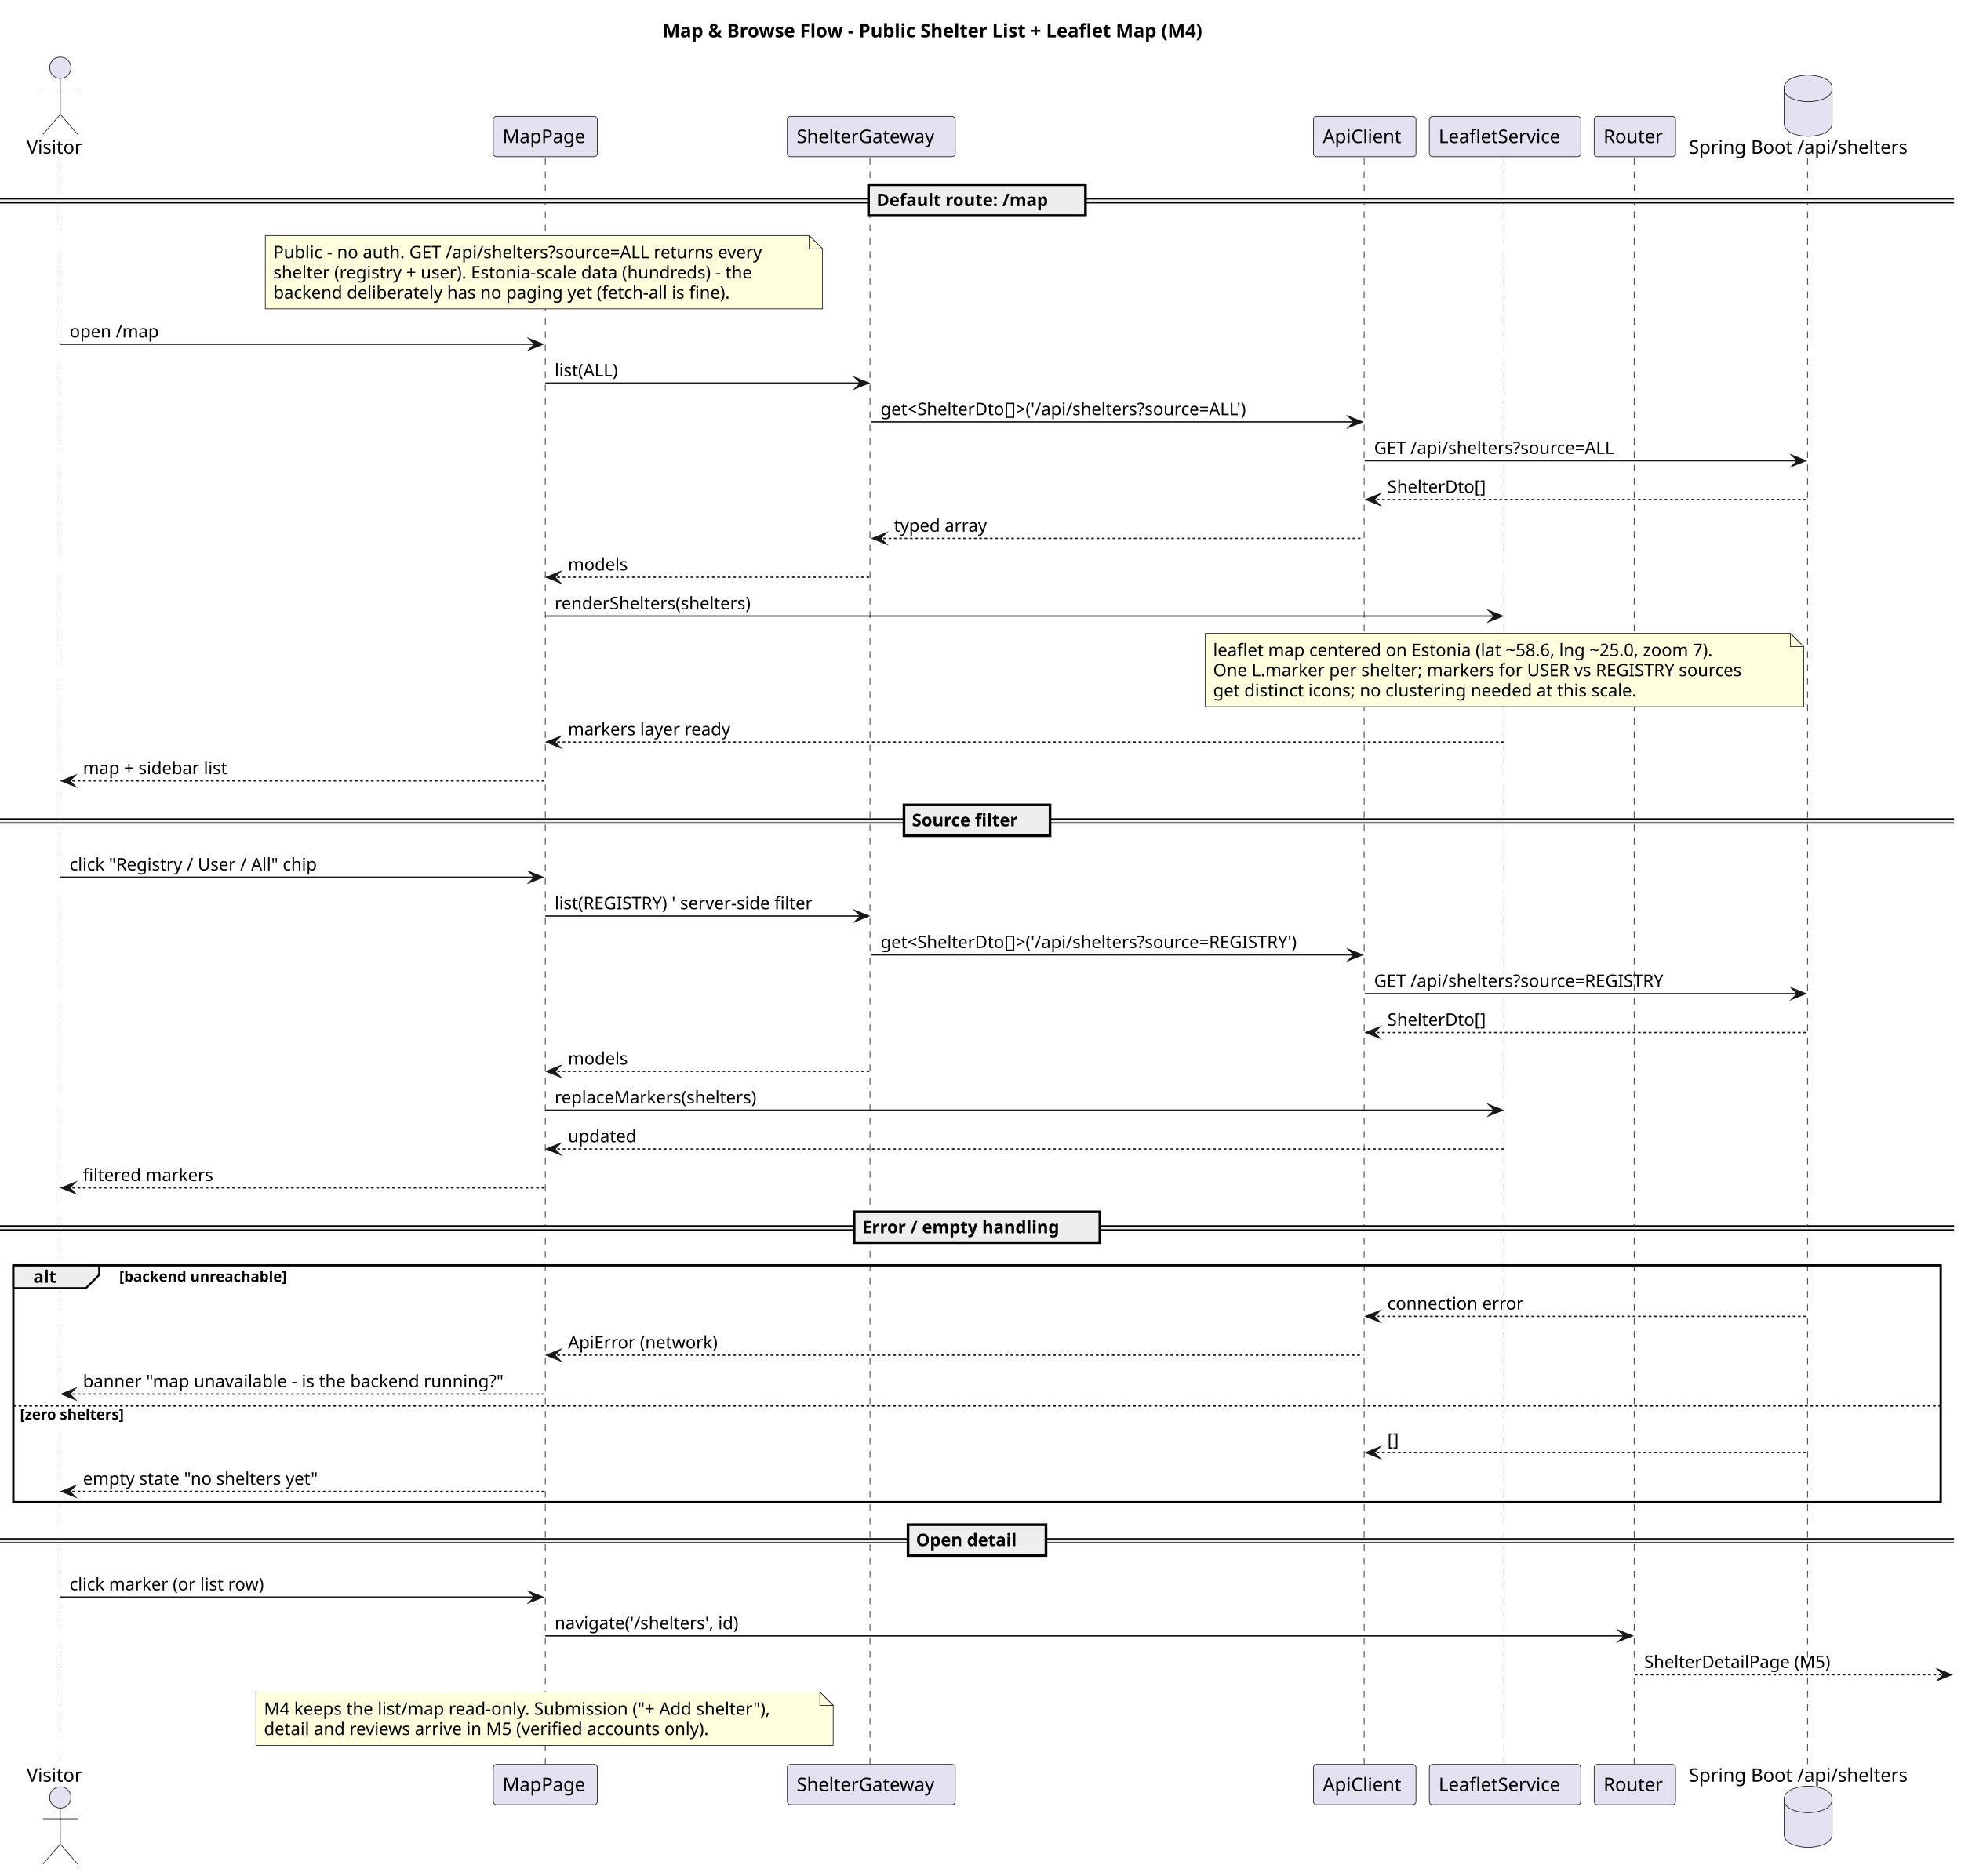
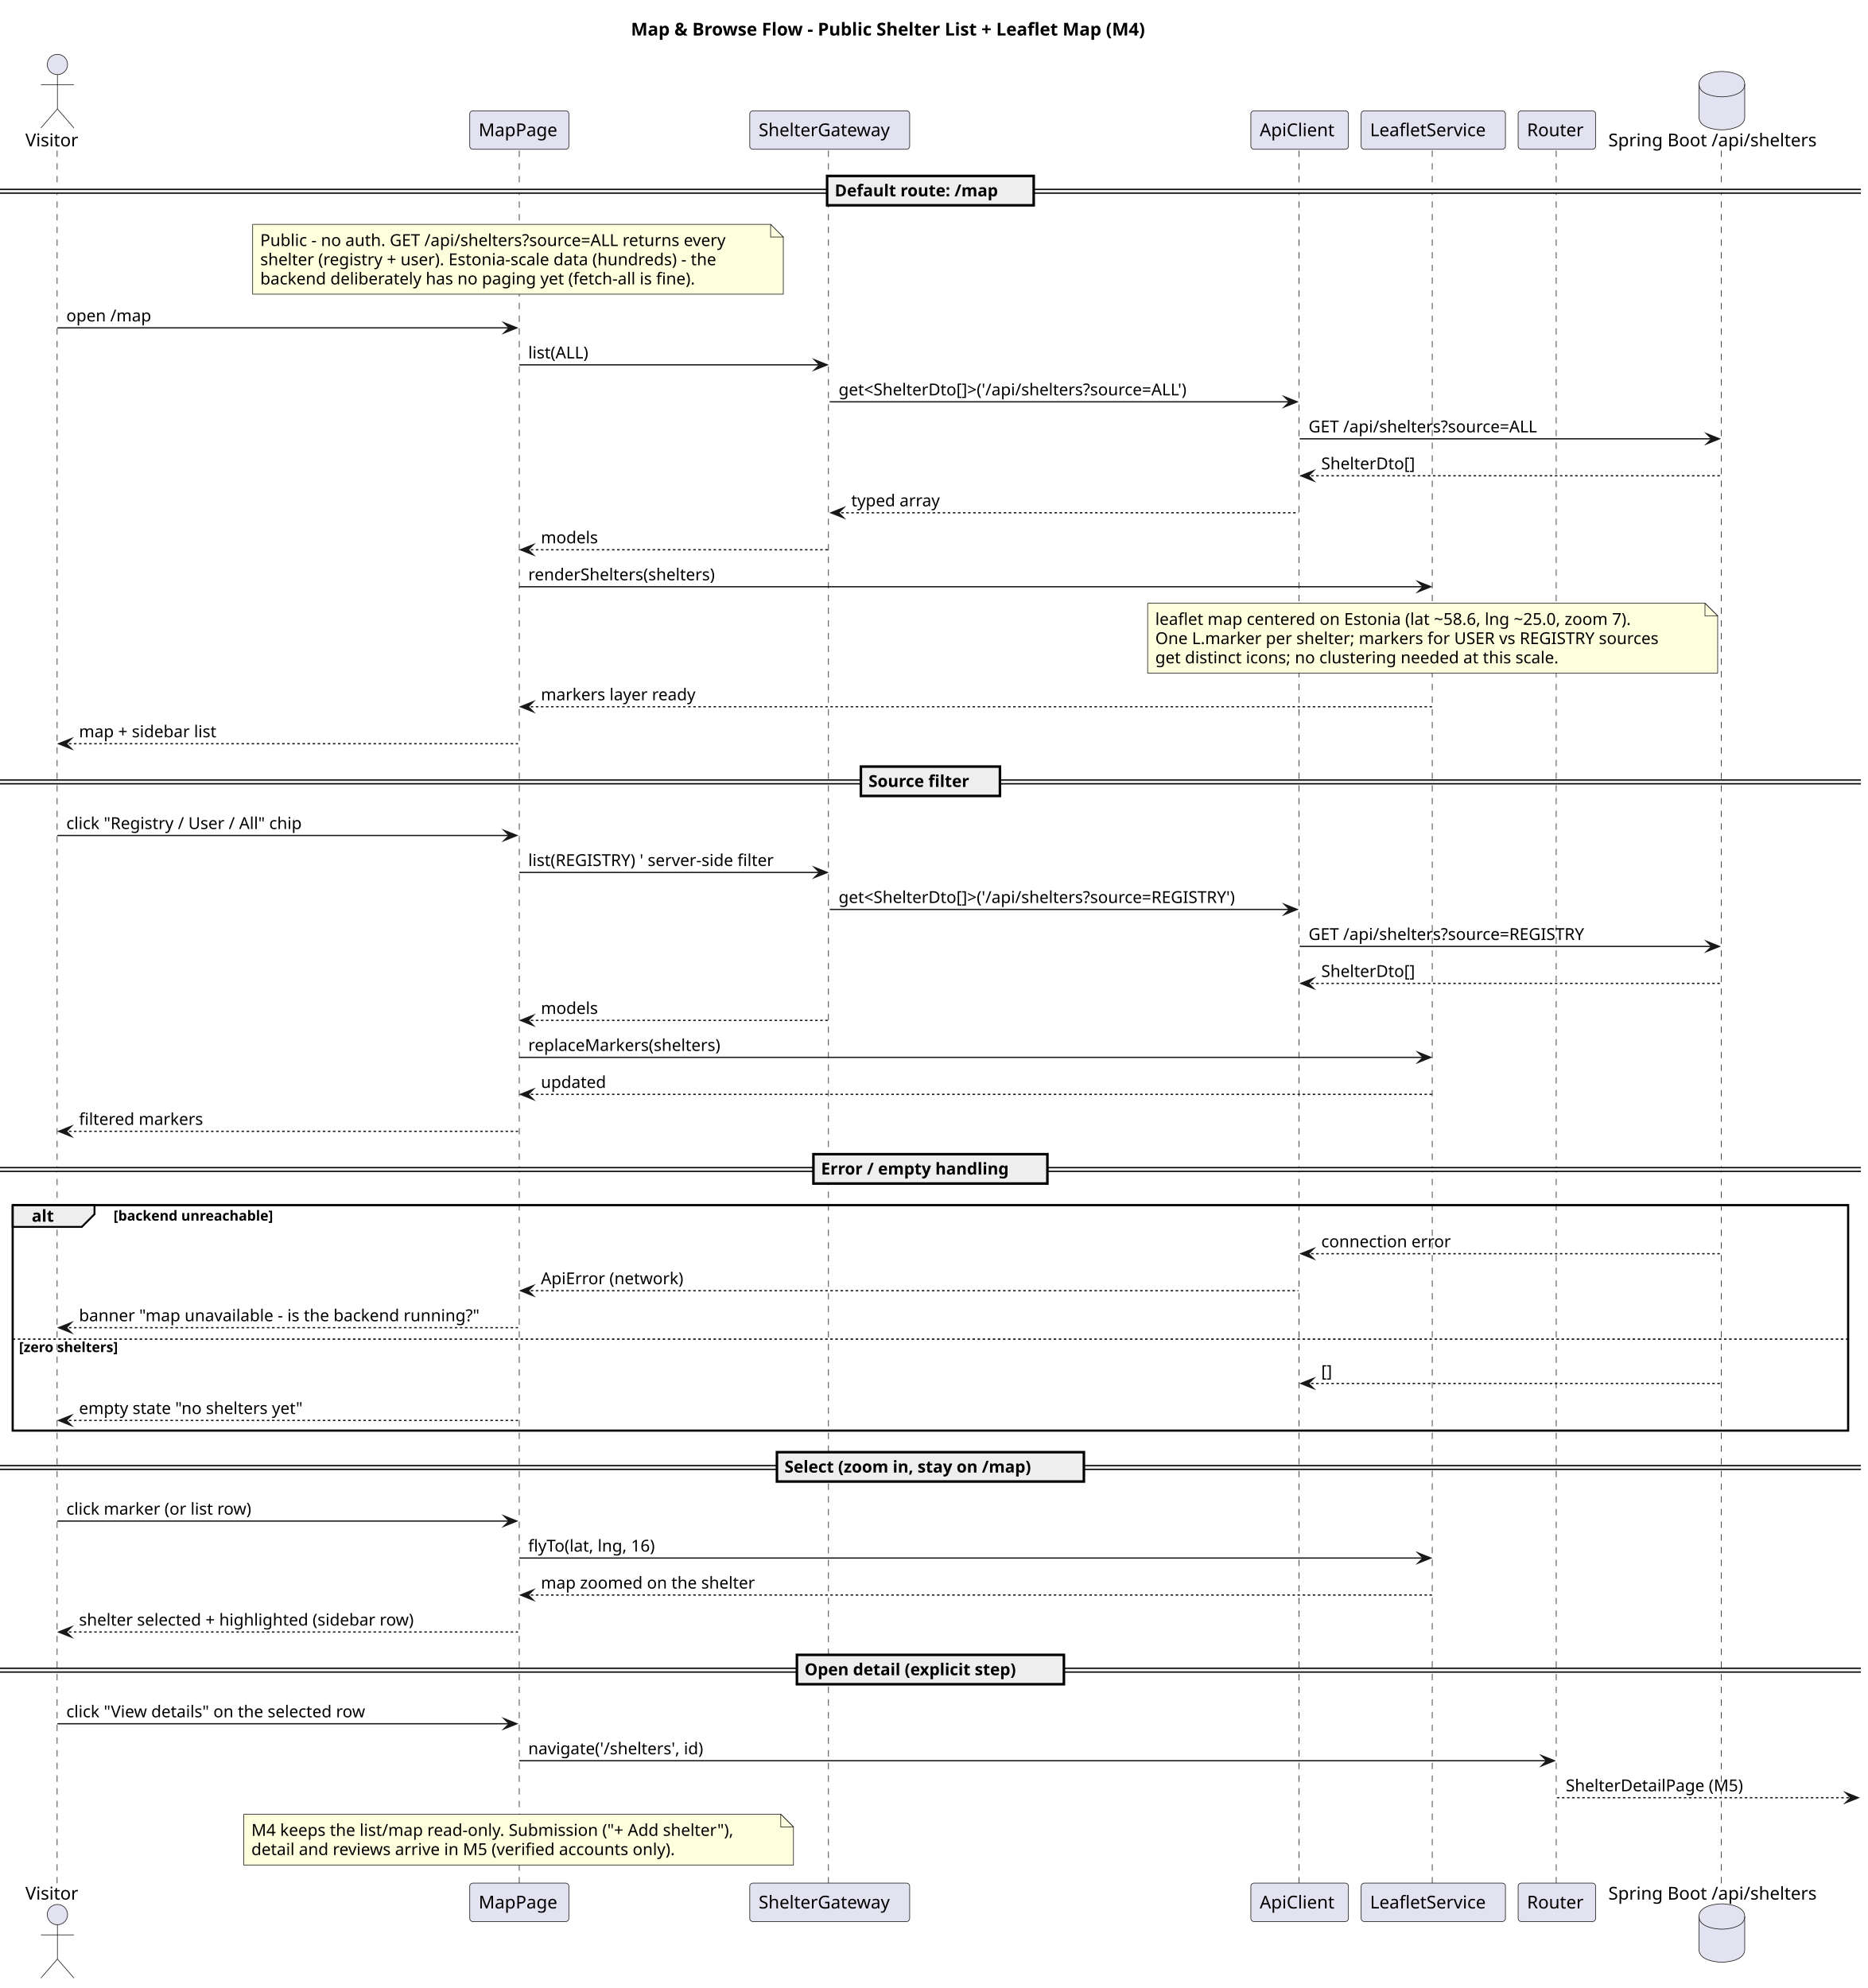
- <svg xmlns="http://www.w3.org/2000/svg" contentStyleType="text/css" data-diagram-type="SEQUENCE" height="1407px" preserveAspectRatio="none" style="width:1471px;height:1407px;background:#FFFFFF;" version="1.1" viewBox="0 0 1471 1407" width="1471px" zoomAndPan="magnify">
+ <svg xmlns="http://www.w3.org/2000/svg" contentStyleType="text/css" data-diagram-type="SEQUENCE" height="1566px" preserveAspectRatio="none" style="width:1471px;height:1566px;background:#FFFFFF;" version="1.1" viewBox="0 0 1471 1566" width="1471px" zoomAndPan="magnify">
  <defs />
  <g>
    <g class="title" data-source-line="1">
      <text fill="#000000" font-family="sans-serif" font-size="14" font-weight="700" lengthAdjust="spacing" textLength="470.771" x="496.996" y="27.995">Map &amp; Browse Flow - Public Shelter List + Leaflet Map (M4)</text>
    </g>
    <rect fill="none" height="177.602" style="stroke:#000000;stroke-width:1.5;" width="1445.762" x="10" y="949.312" />
    <g class="participant-lifeline" data-entity-uid="part1" data-qualified-name="Visitor" data-source-line="3" id="part1-lifeline">
      <g>
-         <rect fill="#000000" fill-opacity="0" height="1206.117" width="8" x="41.23" y="118.594" />
-         <line style="stroke:#181818;stroke-width:0.5;stroke-dasharray:5,5;" x1="45" x2="45" y1="118.594" y2="1324.711" />
+         <rect fill="#000000" fill-opacity="0" height="1365.781" width="8" x="41.23" y="118.594" />
+         <line style="stroke:#181818;stroke-width:0.5;stroke-dasharray:5,5;" x1="45" x2="45" y1="118.594" y2="1484.375" />
      </g>
    </g>
    <g class="participant-lifeline" data-entity-uid="part2" data-qualified-name="MP" data-source-line="5" id="part2-lifeline">
      <g>
-         <rect fill="#000000" fill-opacity="0" height="1206.117" width="8" x="405.052" y="118.594" />
-         <line style="stroke:#181818;stroke-width:0.5;stroke-dasharray:5,5;" x1="409.019" x2="409.019" y1="118.594" y2="1324.711" />
+         <rect fill="#000000" fill-opacity="0" height="1365.781" width="8" x="405.052" y="118.594" />
+         <line style="stroke:#181818;stroke-width:0.5;stroke-dasharray:5,5;" x1="409.019" x2="409.019" y1="118.594" y2="1484.375" />
      </g>
    </g>
    <g class="participant-lifeline" data-entity-uid="part3" data-qualified-name="SG" data-source-line="6" id="part3-lifeline">
      <g>
-         <rect fill="#000000" fill-opacity="0" height="1206.117" width="8" x="649.563" y="118.594" />
-         <line style="stroke:#181818;stroke-width:0.5;stroke-dasharray:5,5;" x1="652.581" x2="652.581" y1="118.594" y2="1324.711" />
+         <rect fill="#000000" fill-opacity="0" height="1365.781" width="8" x="649.563" y="118.594" />
+         <line style="stroke:#181818;stroke-width:0.5;stroke-dasharray:5,5;" x1="652.581" x2="652.581" y1="118.594" y2="1484.375" />
      </g>
    </g>
    <g class="participant-lifeline" data-entity-uid="part4" data-qualified-name="AC" data-source-line="7" id="part4-lifeline">
      <g>
-         <rect fill="#000000" fill-opacity="0" height="1206.117" width="8" x="1019.727" y="118.594" />
-         <line style="stroke:#181818;stroke-width:0.5;stroke-dasharray:5,5;" x1="1023.285" x2="1023.285" y1="118.594" y2="1324.711" />
+         <rect fill="#000000" fill-opacity="0" height="1365.781" width="8" x="1019.727" y="118.594" />
+         <line style="stroke:#181818;stroke-width:0.5;stroke-dasharray:5,5;" x1="1023.285" x2="1023.285" y1="118.594" y2="1484.375" />
      </g>
    </g>
    <g class="participant-lifeline" data-entity-uid="part5" data-qualified-name="LS" data-source-line="8" id="part5-lifeline">
      <g>
-         <rect fill="#000000" fill-opacity="0" height="1206.117" width="8" x="1124.996" y="118.594" />
-         <line style="stroke:#181818;stroke-width:0.5;stroke-dasharray:5,5;" x1="1128.168" x2="1128.168" y1="118.594" y2="1324.711" />
+         <rect fill="#000000" fill-opacity="0" height="1365.781" width="8" x="1124.996" y="118.594" />
+         <line style="stroke:#181818;stroke-width:0.5;stroke-dasharray:5,5;" x1="1128.168" x2="1128.168" y1="118.594" y2="1484.375" />
      </g>
    </g>
    <g class="participant-lifeline" data-entity-uid="part6" data-qualified-name="R" data-source-line="9" id="part6-lifeline">
      <g>
-         <rect fill="#000000" fill-opacity="0" height="1206.117" width="8" x="1222.335" y="118.594" />
-         <line style="stroke:#181818;stroke-width:0.5;stroke-dasharray:5,5;" x1="1225.823" x2="1225.823" y1="118.594" y2="1324.711" />
+         <rect fill="#000000" fill-opacity="0" height="1365.781" width="8" x="1222.335" y="118.594" />
+         <line style="stroke:#181818;stroke-width:0.5;stroke-dasharray:5,5;" x1="1225.823" x2="1225.823" y1="118.594" y2="1484.375" />
      </g>
    </g>
    <g class="participant-lifeline" data-entity-uid="part7" data-qualified-name="API" data-source-line="10" id="part7-lifeline">
      <g>
-         <rect fill="#000000" fill-opacity="0" height="1206.117" width="8" x="1352.305" y="118.594" />
-         <line style="stroke:#181818;stroke-width:0.5;stroke-dasharray:5,5;" x1="1355.847" x2="1355.847" y1="118.594" y2="1324.711" />
+         <rect fill="#000000" fill-opacity="0" height="1365.781" width="8" x="1352.305" y="118.594" />
+         <line style="stroke:#181818;stroke-width:0.5;stroke-dasharray:5,5;" x1="1355.847" x2="1355.847" y1="118.594" y2="1484.375" />
      </g>
    </g>
    <g class="participant participant-head" data-entity-uid="part1" data-qualified-name="Visitor" data-source-line="3" id="part1-head">
      <text fill="#000000" font-family="sans-serif" font-size="14" lengthAdjust="spacing" textLength="44.461" x="20" y="115.292">Visitor</text>
      <ellipse cx="45.23" cy="50.797" fill="#E2E2F0" rx="8" ry="8" style="stroke:#181818;stroke-width:0.5;" />
      <path d="M45.23,58.797 L45.23,85.797 M32.23,66.797 L58.23,66.797 M45.23,85.797 L32.23,100.797 M45.23,85.797 L58.23,100.797" fill="none" style="stroke:#181818;stroke-width:0.5;" />
    </g>
    <g class="participant participant-tail" data-entity-uid="part1" data-qualified-name="Visitor" data-source-line="3" id="part1-tail">
-       <text fill="#000000" font-family="sans-serif" font-size="14" lengthAdjust="spacing" textLength="44.461" x="20" y="1336.706">Visitor</text>
-       <ellipse cx="45.23" cy="1348.508" fill="#E2E2F0" rx="8" ry="8" style="stroke:#181818;stroke-width:0.5;" />
-       <path d="M45.23,1356.508 L45.23,1383.508 M32.23,1364.508 L58.23,1364.508 M45.23,1383.508 L32.23,1398.508 M45.23,1383.508 L58.23,1398.508" fill="none" style="stroke:#181818;stroke-width:0.5;" />
+       <text fill="#000000" font-family="sans-serif" font-size="14" lengthAdjust="spacing" textLength="44.461" x="20" y="1496.37">Visitor</text>
+       <ellipse cx="45.23" cy="1508.172" fill="#E2E2F0" rx="8" ry="8" style="stroke:#181818;stroke-width:0.5;" />
+       <path d="M45.23,1516.172 L45.23,1543.172 M32.23,1524.172 L58.23,1524.172 M45.23,1543.172 L32.23,1558.172 M45.23,1543.172 L58.23,1558.172" fill="none" style="stroke:#181818;stroke-width:0.5;" />
    </g>
    <g class="participant participant-head" data-entity-uid="part2" data-qualified-name="MP" data-source-line="5" id="part2-head">
      <rect fill="#E2E2F0" height="30.297" rx="2.5" ry="2.5" style="stroke:#181818;stroke-width:0.5;" width="78.066" x="370.019" y="87.297" />
      <text fill="#000000" font-family="sans-serif" font-size="14" lengthAdjust="spacing" textLength="64.066" x="377.019" y="107.292">MapPage</text>
    </g>
    <g class="participant participant-tail" data-entity-uid="part2" data-qualified-name="MP" data-source-line="5" id="part2-tail">
-       <rect fill="#E2E2F0" height="30.297" rx="2.5" ry="2.5" style="stroke:#181818;stroke-width:0.5;" width="78.066" x="370.019" y="1323.711" />
-       <text fill="#000000" font-family="sans-serif" font-size="14" lengthAdjust="spacing" textLength="64.066" x="377.019" y="1343.706">MapPage</text>
+       <rect fill="#E2E2F0" height="30.297" rx="2.5" ry="2.5" style="stroke:#181818;stroke-width:0.5;" width="78.066" x="370.019" y="1483.375" />
+       <text fill="#000000" font-family="sans-serif" font-size="14" lengthAdjust="spacing" textLength="64.066" x="377.019" y="1503.37">MapPage</text>
    </g>
    <g class="participant participant-head" data-entity-uid="part3" data-qualified-name="SG" data-source-line="6" id="part3-head">
      <rect fill="#E2E2F0" height="30.297" rx="2.5" ry="2.5" style="stroke:#181818;stroke-width:0.5;" width="125.966" x="590.581" y="87.297" />
      <text fill="#000000" font-family="sans-serif" font-size="14" lengthAdjust="spacing" textLength="111.966" x="597.581" y="107.292">ShelterGateway</text>
    </g>
    <g class="participant participant-tail" data-entity-uid="part3" data-qualified-name="SG" data-source-line="6" id="part3-tail">
-       <rect fill="#E2E2F0" height="30.297" rx="2.5" ry="2.5" style="stroke:#181818;stroke-width:0.5;" width="125.966" x="590.581" y="1323.711" />
-       <text fill="#000000" font-family="sans-serif" font-size="14" lengthAdjust="spacing" textLength="111.966" x="597.581" y="1343.706">ShelterGateway</text>
+       <rect fill="#E2E2F0" height="30.297" rx="2.5" ry="2.5" style="stroke:#181818;stroke-width:0.5;" width="125.966" x="590.581" y="1483.375" />
+       <text fill="#000000" font-family="sans-serif" font-size="14" lengthAdjust="spacing" textLength="111.966" x="597.581" y="1503.37">ShelterGateway</text>
    </g>
    <g class="participant participant-head" data-entity-uid="part4" data-qualified-name="AC" data-source-line="7" id="part4-head">
      <rect fill="#E2E2F0" height="30.297" rx="2.5" ry="2.5" style="stroke:#181818;stroke-width:0.5;" width="76.884" x="985.285" y="87.297" />
      <text fill="#000000" font-family="sans-serif" font-size="14" lengthAdjust="spacing" textLength="62.884" x="992.285" y="107.292">ApiClient</text>
    </g>
    <g class="participant participant-tail" data-entity-uid="part4" data-qualified-name="AC" data-source-line="7" id="part4-tail">
-       <rect fill="#E2E2F0" height="30.297" rx="2.5" ry="2.5" style="stroke:#181818;stroke-width:0.5;" width="76.884" x="985.285" y="1323.711" />
-       <text fill="#000000" font-family="sans-serif" font-size="14" lengthAdjust="spacing" textLength="62.884" x="992.285" y="1343.706">ApiClient</text>
+       <rect fill="#E2E2F0" height="30.297" rx="2.5" ry="2.5" style="stroke:#181818;stroke-width:0.5;" width="76.884" x="985.285" y="1483.375" />
+       <text fill="#000000" font-family="sans-serif" font-size="14" lengthAdjust="spacing" textLength="62.884" x="992.285" y="1503.37">ApiClient</text>
    </g>
    <g class="participant participant-head" data-entity-uid="part5" data-qualified-name="LS" data-source-line="8" id="part5-head">
      <rect fill="#E2E2F0" height="30.297" rx="2.5" ry="2.5" style="stroke:#181818;stroke-width:0.5;" width="113.654" x="1072.168" y="87.297" />
      <text fill="#000000" font-family="sans-serif" font-size="14" lengthAdjust="spacing" textLength="99.654" x="1079.168" y="107.292">LeafletService</text>
    </g>
    <g class="participant participant-tail" data-entity-uid="part5" data-qualified-name="LS" data-source-line="8" id="part5-tail">
-       <rect fill="#E2E2F0" height="30.297" rx="2.5" ry="2.5" style="stroke:#181818;stroke-width:0.5;" width="113.654" x="1072.168" y="1323.711" />
-       <text fill="#000000" font-family="sans-serif" font-size="14" lengthAdjust="spacing" textLength="99.654" x="1079.168" y="1343.706">LeafletService</text>
+       <rect fill="#E2E2F0" height="30.297" rx="2.5" ry="2.5" style="stroke:#181818;stroke-width:0.5;" width="113.654" x="1072.168" y="1483.375" />
+       <text fill="#000000" font-family="sans-serif" font-size="14" lengthAdjust="spacing" textLength="99.654" x="1079.168" y="1503.37">LeafletService</text>
    </g>
    <g class="participant participant-head" data-entity-uid="part6" data-qualified-name="R" data-source-line="9" id="part6-head">
      <rect fill="#E2E2F0" height="30.297" rx="2.5" ry="2.5" style="stroke:#181818;stroke-width:0.5;" width="61.024" x="1195.823" y="87.297" />
      <text fill="#000000" font-family="sans-serif" font-size="14" lengthAdjust="spacing" textLength="47.024" x="1202.823" y="107.292">Router</text>
    </g>
    <g class="participant participant-tail" data-entity-uid="part6" data-qualified-name="R" data-source-line="9" id="part6-tail">
-       <rect fill="#E2E2F0" height="30.297" rx="2.5" ry="2.5" style="stroke:#181818;stroke-width:0.5;" width="61.024" x="1195.823" y="1323.711" />
-       <text fill="#000000" font-family="sans-serif" font-size="14" lengthAdjust="spacing" textLength="47.024" x="1202.823" y="1343.706">Router</text>
+       <rect fill="#E2E2F0" height="30.297" rx="2.5" ry="2.5" style="stroke:#181818;stroke-width:0.5;" width="61.024" x="1195.823" y="1483.375" />
+       <text fill="#000000" font-family="sans-serif" font-size="14" lengthAdjust="spacing" textLength="47.024" x="1202.823" y="1503.37">Router</text>
    </g>
    <g class="participant participant-head" data-entity-uid="part7" data-qualified-name="API" data-source-line="10" id="part7-head">
      <text fill="#000000" font-family="sans-serif" font-size="14" lengthAdjust="spacing" textLength="172.915" x="1266.847" y="115.292">Spring Boot /api/shelters</text>
      <path d="M1338.305,66.297 C1338.305,56.297 1356.305,56.297 1356.305,56.297 C1356.305,56.297 1374.305,56.297 1374.305,66.297 L1374.305,92.297 C1374.305,102.297 1356.305,102.297 1356.305,102.297 C1356.305,102.297 1338.305,102.297 1338.305,92.297 L1338.305,66.297" fill="#E2E2F0" style="stroke:#181818;stroke-width:0.5;" />
      <path d="M1338.305,66.297 C1338.305,76.297 1356.305,76.297 1356.305,76.297 C1356.305,76.297 1374.305,76.297 1374.305,66.297" fill="none" style="stroke:#181818;stroke-width:0.5;" />
    </g>
    <g class="participant participant-tail" data-entity-uid="part7" data-qualified-name="API" data-source-line="10" id="part7-tail">
-       <text fill="#000000" font-family="sans-serif" font-size="14" lengthAdjust="spacing" textLength="172.915" x="1266.847" y="1336.706">Spring Boot /api/shelters</text>
-       <path d="M1338.305,1350.008 C1338.305,1340.008 1356.305,1340.008 1356.305,1340.008 C1356.305,1340.008 1374.305,1340.008 1374.305,1350.008 L1374.305,1376.008 C1374.305,1386.008 1356.305,1386.008 1356.305,1386.008 C1356.305,1386.008 1338.305,1386.008 1338.305,1376.008 L1338.305,1350.008" fill="#E2E2F0" style="stroke:#181818;stroke-width:0.5;" />
-       <path d="M1338.305,1350.008 C1338.305,1360.008 1356.305,1360.008 1356.305,1360.008 C1356.305,1360.008 1374.305,1360.008 1374.305,1350.008" fill="none" style="stroke:#181818;stroke-width:0.5;" />
+       <text fill="#000000" font-family="sans-serif" font-size="14" lengthAdjust="spacing" textLength="172.915" x="1266.847" y="1496.37">Spring Boot /api/shelters</text>
+       <path d="M1338.305,1509.672 C1338.305,1499.672 1356.305,1499.672 1356.305,1499.672 C1356.305,1499.672 1374.305,1499.672 1374.305,1509.672 L1374.305,1535.672 C1374.305,1545.672 1356.305,1545.672 1356.305,1545.672 C1356.305,1545.672 1338.305,1545.672 1338.305,1535.672 L1338.305,1509.672" fill="#E2E2F0" style="stroke:#181818;stroke-width:0.5;" />
+       <path d="M1338.305,1509.672 C1338.305,1519.672 1356.305,1519.672 1356.305,1519.672 C1356.305,1519.672 1374.305,1519.672 1374.305,1509.672" fill="none" style="stroke:#181818;stroke-width:0.5;" />
    </g>
    <rect fill="#EEEEEE" height="3" style="stroke:#EEEEEE;stroke-width:1;" width="1465.762" x="0" y="149.16" />
    <line style="stroke:#000000;stroke-width:1;" x1="0" x2="1465.762" y1="149.16" y2="149.16" />
    <line style="stroke:#000000;stroke-width:1;" x1="0" x2="1465.762" y1="152.16" y2="152.16" />
    <rect fill="#EEEEEE" height="23.133" style="stroke:#000000;stroke-width:2;" width="162.738" x="651.512" y="138.594" />
    <text fill="#000000" font-family="sans-serif" font-size="13" font-weight="700" lengthAdjust="spacing" textLength="144.212" x="657.512" y="154.661">Default route: /map</text>
    <path d="M199,176.727 L199,231.727 L617,231.727 L617,186.727 L607,176.727 L199,176.727" fill="#FEFFDD" style="stroke:#181818;stroke-width:0.5;" />
    <path d="M607,176.727 L607,186.727 L617,186.727 L607,176.727" fill="#FEFFDD" style="stroke:#181818;stroke-width:0.5;" />
    <text fill="#000000" font-family="sans-serif" font-size="13" lengthAdjust="spacing" textLength="397.23" x="205" y="193.793">Public - no auth. GET /api/shelters?source=ALL returns every</text>
    <text fill="#000000" font-family="sans-serif" font-size="13" lengthAdjust="spacing" textLength="394.589" x="205" y="208.926">shelter (registry + user). Estonia-scale data (hundreds) - the</text>
    <text fill="#000000" font-family="sans-serif" font-size="13" lengthAdjust="spacing" textLength="372.436" x="205" y="224.059">backend deliberately has no paging yet (fetch-all is fine).</text>
    <g class="message" data-entity-1="part1" data-entity-2="part2" data-source-line="18" id="msg1">
      <polygon fill="#181818" points="397.052,254.258,407.052,258.258,397.052,262.258,401.052,258.258" style="stroke:#181818;stroke-width:1;stroke-linejoin:miter;stroke-miterlimit:10;" />
      <line style="stroke:#181818;stroke-width:1;" x1="45.23" x2="403.052" y1="258.258" y2="258.258" />
      <text fill="#000000" font-family="sans-serif" font-size="13" lengthAdjust="spacing" textLength="69.837" x="52.23" y="253.192">open /map</text>
    </g>
    <g class="message" data-entity-1="part2" data-entity-2="part3" data-source-line="19" id="msg2">
      <polygon fill="#181818" points="641.563,283.391,651.563,287.391,641.563,291.391,645.563,287.391" style="stroke:#181818;stroke-width:1;stroke-linejoin:miter;stroke-miterlimit:10;" />
      <line style="stroke:#181818;stroke-width:1;" x1="409.052" x2="647.563" y1="287.391" y2="287.391" />
      <text fill="#000000" font-family="sans-serif" font-size="13" lengthAdjust="spacing" textLength="52.616" x="416.052" y="282.325">list(ALL)</text>
    </g>
    <g class="message" data-entity-1="part3" data-entity-2="part4" data-source-line="20" id="msg3">
      <polygon fill="#181818" points="1011.727,312.523,1021.727,316.523,1011.727,320.523,1015.727,316.523" style="stroke:#181818;stroke-width:1;stroke-linejoin:miter;stroke-miterlimit:10;" />
      <line style="stroke:#181818;stroke-width:1;" x1="653.563" x2="1017.727" y1="316.523" y2="316.523" />
      <text fill="#000000" font-family="sans-serif" font-size="13" lengthAdjust="spacing" textLength="305.221" x="660.563" y="311.457">get&lt;ShelterDto[]&gt;('/api/shelters?source=ALL')</text>
    </g>
    <g class="message" data-entity-1="part4" data-entity-2="part7" data-source-line="21" id="msg4">
      <polygon fill="#181818" points="1344.305,341.656,1354.305,345.656,1344.305,349.656,1348.305,345.656" style="stroke:#181818;stroke-width:1;stroke-linejoin:miter;stroke-miterlimit:10;" />
      <line style="stroke:#181818;stroke-width:1;" x1="1023.727" x2="1350.305" y1="345.656" y2="345.656" />
      <text fill="#000000" font-family="sans-serif" font-size="13" lengthAdjust="spacing" textLength="195.413" x="1030.727" y="340.59">GET /api/shelters?source=ALL</text>
    </g>
    <g class="message" data-entity-1="part7" data-entity-2="part4" data-source-line="22" id="msg5">
      <polygon fill="#181818" points="1034.727,370.789,1024.727,374.789,1034.727,378.789,1030.727,374.789" style="stroke:#181818;stroke-width:1;stroke-linejoin:miter;stroke-miterlimit:10;" />
      <line style="stroke:#181818;stroke-width:1;stroke-dasharray:2,2;" x1="1028.727" x2="1355.305" y1="374.789" y2="374.789" />
      <text fill="#000000" font-family="sans-serif" font-size="13" lengthAdjust="spacing" textLength="79.746" x="1040.727" y="369.723">ShelterDto[]</text>
    </g>
    <g class="message" data-entity-1="part4" data-entity-2="part3" data-source-line="23" id="msg6">
      <polygon fill="#181818" points="664.563,399.922,654.563,403.922,664.563,407.922,660.563,403.922" style="stroke:#181818;stroke-width:1;stroke-linejoin:miter;stroke-miterlimit:10;" />
      <line style="stroke:#181818;stroke-width:1;stroke-dasharray:2,2;" x1="658.563" x2="1022.727" y1="403.922" y2="403.922" />
      <text fill="#000000" font-family="sans-serif" font-size="13" lengthAdjust="spacing" textLength="75.74" x="670.563" y="398.856">typed array</text>
    </g>
    <g class="message" data-entity-1="part3" data-entity-2="part2" data-source-line="24" id="msg7">
      <polygon fill="#181818" points="420.052,429.055,410.052,433.055,420.052,437.055,416.052,433.055" style="stroke:#181818;stroke-width:1;stroke-linejoin:miter;stroke-miterlimit:10;" />
      <line style="stroke:#181818;stroke-width:1;stroke-dasharray:2,2;" x1="414.052" x2="652.563" y1="433.055" y2="433.055" />
      <text fill="#000000" font-family="sans-serif" font-size="13" lengthAdjust="spacing" textLength="47.252" x="426.052" y="427.989">models</text>
    </g>
    <g class="message" data-entity-1="part2" data-entity-2="part5" data-source-line="25" id="msg8">
      <polygon fill="#181818" points="1116.996,458.188,1126.996,462.188,1116.996,466.188,1120.996,462.188" style="stroke:#181818;stroke-width:1;stroke-linejoin:miter;stroke-miterlimit:10;" />
      <line style="stroke:#181818;stroke-width:1;" x1="409.052" x2="1122.996" y1="462.188" y2="462.188" />
      <text fill="#000000" font-family="sans-serif" font-size="13" lengthAdjust="spacing" textLength="158.469" x="416.052" y="457.122">renderShelters(shelters)</text>
    </g>
    <path d="M904,475.188 L904,530.188 L1353,530.188 L1353,485.188 L1343,475.188 L904,475.188" fill="#FEFFDD" style="stroke:#181818;stroke-width:0.5;" />
    <path d="M1343,475.188 L1343,485.188 L1353,485.188 L1343,475.188" fill="#FEFFDD" style="stroke:#181818;stroke-width:0.5;" />
    <text fill="#000000" font-family="sans-serif" font-size="13" lengthAdjust="spacing" textLength="415.848" x="910" y="492.254">leaflet map centered on Estonia (lat ~58.6, lng ~25.0, zoom 7).</text>
    <text fill="#000000" font-family="sans-serif" font-size="13" lengthAdjust="spacing" textLength="428.441" x="910" y="507.387">One L.marker per shelter; markers for USER vs REGISTRY sources</text>
    <text fill="#000000" font-family="sans-serif" font-size="13" lengthAdjust="spacing" textLength="343.998" x="910" y="522.52">get distinct icons; no clustering needed at this scale.</text>
    <g class="message" data-entity-1="part5" data-entity-2="part2" data-source-line="31" id="msg9">
      <polygon fill="#181818" points="420.052,552.719,410.052,556.719,420.052,560.719,416.052,556.719" style="stroke:#181818;stroke-width:1;stroke-linejoin:miter;stroke-miterlimit:10;" />
      <line style="stroke:#181818;stroke-width:1;stroke-dasharray:2,2;" x1="414.052" x2="1127.996" y1="556.719" y2="556.719" />
      <text fill="#000000" font-family="sans-serif" font-size="13" lengthAdjust="spacing" textLength="131.752" x="426.052" y="551.653">markers layer ready</text>
    </g>
    <g class="message" data-entity-1="part2" data-entity-2="part1" data-source-line="32" id="msg10">
      <polygon fill="#181818" points="56.23,581.852,46.23,585.852,56.23,589.852,52.23,585.852" style="stroke:#181818;stroke-width:1;stroke-linejoin:miter;stroke-miterlimit:10;" />
      <line style="stroke:#181818;stroke-width:1;stroke-dasharray:2,2;" x1="50.23" x2="408.052" y1="585.852" y2="585.852" />
      <text fill="#000000" font-family="sans-serif" font-size="13" lengthAdjust="spacing" textLength="119.463" x="62.23" y="580.786">map + sidebar list</text>
    </g>
    <rect fill="#EEEEEE" height="3" style="stroke:#EEEEEE;stroke-width:1;" width="1465.762" x="0" y="614.418" />
    <line style="stroke:#000000;stroke-width:1;" x1="0" x2="1465.762" y1="614.418" y2="614.418" />
    <line style="stroke:#000000;stroke-width:1;" x1="0" x2="1465.762" y1="617.418" y2="617.418" />
    <rect fill="#EEEEEE" height="23.133" style="stroke:#000000;stroke-width:2;" width="109.545" x="678.109" y="603.852" />
    <text fill="#000000" font-family="sans-serif" font-size="13" font-weight="700" lengthAdjust="spacing" textLength="91.019" x="684.109" y="619.918">Source filter</text>
    <g class="message" data-entity-1="part1" data-entity-2="part2" data-source-line="35" id="msg11">
      <polygon fill="#181818" points="397.052,654.117,407.052,658.117,397.052,662.117,401.052,658.117" style="stroke:#181818;stroke-width:1;stroke-linejoin:miter;stroke-miterlimit:10;" />
      <line style="stroke:#181818;stroke-width:1;" x1="45.23" x2="403.052" y1="658.117" y2="658.117" />
      <text fill="#000000" font-family="sans-serif" font-size="13" lengthAdjust="spacing" textLength="201.36" x="52.23" y="653.051">click "Registry / User / All" chip</text>
    </g>
    <g class="message" data-entity-1="part2" data-entity-2="part3" data-source-line="36" id="msg12">
      <polygon fill="#181818" points="641.563,683.25,651.563,687.25,641.563,691.25,645.563,687.25" style="stroke:#181818;stroke-width:1;stroke-linejoin:miter;stroke-miterlimit:10;" />
      <line style="stroke:#181818;stroke-width:1;" x1="409.052" x2="647.563" y1="687.25" y2="687.25" />
      <text fill="#000000" font-family="sans-serif" font-size="13" lengthAdjust="spacing" textLength="220.511" x="416.052" y="682.184">list(REGISTRY)   ' server-side filter</text>
    </g>
    <g class="message" data-entity-1="part3" data-entity-2="part4" data-source-line="37" id="msg13">
      <polygon fill="#181818" points="1011.727,712.383,1021.727,716.383,1011.727,720.383,1015.727,716.383" style="stroke:#181818;stroke-width:1;stroke-linejoin:miter;stroke-miterlimit:10;" />
      <line style="stroke:#181818;stroke-width:1;" x1="653.563" x2="1017.727" y1="716.383" y2="716.383" />
      <text fill="#000000" font-family="sans-serif" font-size="13" lengthAdjust="spacing" textLength="346.163" x="660.563" y="711.317">get&lt;ShelterDto[]&gt;('/api/shelters?source=REGISTRY')</text>
    </g>
    <g class="message" data-entity-1="part4" data-entity-2="part7" data-source-line="38" id="msg14">
      <polygon fill="#181818" points="1344.305,741.516,1354.305,745.516,1344.305,749.516,1348.305,745.516" style="stroke:#181818;stroke-width:1;stroke-linejoin:miter;stroke-miterlimit:10;" />
      <line style="stroke:#181818;stroke-width:1;" x1="1023.727" x2="1350.305" y1="745.516" y2="745.516" />
      <text fill="#000000" font-family="sans-serif" font-size="13" lengthAdjust="spacing" textLength="236.355" x="1030.727" y="740.45">GET /api/shelters?source=REGISTRY</text>
    </g>
    <g class="message" data-entity-1="part7" data-entity-2="part4" data-source-line="39" id="msg15">
      <polygon fill="#181818" points="1034.727,770.648,1024.727,774.648,1034.727,778.648,1030.727,774.648" style="stroke:#181818;stroke-width:1;stroke-linejoin:miter;stroke-miterlimit:10;" />
      <line style="stroke:#181818;stroke-width:1;stroke-dasharray:2,2;" x1="1028.727" x2="1355.305" y1="774.648" y2="774.648" />
      <text fill="#000000" font-family="sans-serif" font-size="13" lengthAdjust="spacing" textLength="79.746" x="1040.727" y="769.582">ShelterDto[]</text>
    </g>
    <g class="message" data-entity-1="part3" data-entity-2="part2" data-source-line="40" id="msg16">
      <polygon fill="#181818" points="420.052,799.781,410.052,803.781,420.052,807.781,416.052,803.781" style="stroke:#181818;stroke-width:1;stroke-linejoin:miter;stroke-miterlimit:10;" />
      <line style="stroke:#181818;stroke-width:1;stroke-dasharray:2,2;" x1="414.052" x2="652.563" y1="803.781" y2="803.781" />
      <text fill="#000000" font-family="sans-serif" font-size="13" lengthAdjust="spacing" textLength="47.252" x="426.052" y="798.715">models</text>
    </g>
    <g class="message" data-entity-1="part2" data-entity-2="part5" data-source-line="41" id="msg17">
      <polygon fill="#181818" points="1116.996,828.914,1126.996,832.914,1116.996,836.914,1120.996,832.914" style="stroke:#181818;stroke-width:1;stroke-linejoin:miter;stroke-miterlimit:10;" />
      <line style="stroke:#181818;stroke-width:1;" x1="409.052" x2="1122.996" y1="832.914" y2="832.914" />
      <text fill="#000000" font-family="sans-serif" font-size="13" lengthAdjust="spacing" textLength="162.468" x="416.052" y="827.848">replaceMarkers(shelters)</text>
    </g>
    <g class="message" data-entity-1="part5" data-entity-2="part2" data-source-line="42" id="msg18">
      <polygon fill="#181818" points="420.052,858.047,410.052,862.047,420.052,866.047,416.052,862.047" style="stroke:#181818;stroke-width:1;stroke-linejoin:miter;stroke-miterlimit:10;" />
      <line style="stroke:#181818;stroke-width:1;stroke-dasharray:2,2;" x1="414.052" x2="1127.996" y1="862.047" y2="862.047" />
      <text fill="#000000" font-family="sans-serif" font-size="13" lengthAdjust="spacing" textLength="54.057" x="426.052" y="856.981">updated</text>
    </g>
    <g class="message" data-entity-1="part2" data-entity-2="part1" data-source-line="43" id="msg19">
      <polygon fill="#181818" points="56.23,887.18,46.23,891.18,56.23,895.18,52.23,891.18" style="stroke:#181818;stroke-width:1;stroke-linejoin:miter;stroke-miterlimit:10;" />
      <line style="stroke:#181818;stroke-width:1;stroke-dasharray:2,2;" x1="50.23" x2="408.052" y1="891.18" y2="891.18" />
      <text fill="#000000" font-family="sans-serif" font-size="13" lengthAdjust="spacing" textLength="104.241" x="62.23" y="886.114">filtered markers</text>
    </g>
    <rect fill="#EEEEEE" height="3" style="stroke:#EEEEEE;stroke-width:1;" width="1465.762" x="0" y="919.746" />
    <line style="stroke:#000000;stroke-width:1;" x1="0" x2="1465.762" y1="919.746" y2="919.746" />
    <line style="stroke:#000000;stroke-width:1;" x1="0" x2="1465.762" y1="922.746" y2="922.746" />
    <rect fill="#EEEEEE" height="23.133" style="stroke:#000000;stroke-width:2;" width="184.314" x="640.724" y="909.18" />
    <text fill="#000000" font-family="sans-serif" font-size="13" font-weight="700" lengthAdjust="spacing" textLength="165.788" x="646.724" y="925.247">Error / empty handling</text>
    <path d="M10,949.312 L74.443,949.312 L74.443,956.445 L64.443,966.445 L10,966.445 L10,949.312" fill="#EEEEEE" style="stroke:#000000;stroke-width:1.5;" />
    <rect fill="none" height="177.602" style="stroke:#000000;stroke-width:1.5;" width="1445.762" x="10" y="949.312" />
    <text fill="#000000" font-family="sans-serif" font-size="13" font-weight="700" lengthAdjust="spacing" textLength="19.443" x="25" y="962.379">alt</text>
    <text fill="#000000" font-family="sans-serif" font-size="11" font-weight="700" lengthAdjust="spacing" textLength="143.032" x="89.443" y="961.523">[backend unreachable]</text>
    <g class="message" data-entity-1="part7" data-entity-2="part4" data-source-line="47" id="msg20">
      <polygon fill="#181818" points="1034.727,983.578,1024.727,987.578,1034.727,991.578,1030.727,987.578" style="stroke:#181818;stroke-width:1;stroke-linejoin:miter;stroke-miterlimit:10;" />
      <line style="stroke:#181818;stroke-width:1;stroke-dasharray:2,2;" x1="1028.727" x2="1355.305" y1="987.578" y2="987.578" />
      <text fill="#000000" font-family="sans-serif" font-size="13" lengthAdjust="spacing" textLength="107.745" x="1040.727" y="982.512">connection error</text>
    </g>
    <g class="message" data-entity-1="part4" data-entity-2="part2" data-source-line="48" id="msg21">
      <polygon fill="#181818" points="420.052,1012.711,410.052,1016.711,420.052,1020.711,416.052,1016.711" style="stroke:#181818;stroke-width:1;stroke-linejoin:miter;stroke-miterlimit:10;" />
      <line style="stroke:#181818;stroke-width:1;stroke-dasharray:2,2;" x1="414.052" x2="1022.727" y1="1016.711" y2="1016.711" />
      <text fill="#000000" font-family="sans-serif" font-size="13" lengthAdjust="spacing" textLength="120.028" x="426.052" y="1011.645">ApiError (network)</text>
    </g>
    <g class="message" data-entity-1="part2" data-entity-2="part1" data-source-line="49" id="msg22">
      <polygon fill="#181818" points="56.23,1041.844,46.23,1045.844,56.23,1049.844,52.23,1045.844" style="stroke:#181818;stroke-width:1;stroke-linejoin:miter;stroke-miterlimit:10;" />
      <line style="stroke:#181818;stroke-width:1;stroke-dasharray:2,2;" x1="50.23" x2="408.052" y1="1045.844" y2="1045.844" />
      <text fill="#000000" font-family="sans-serif" font-size="13" lengthAdjust="spacing" textLength="339.822" x="62.23" y="1040.778">banner "map unavailable - is the backend running?"</text>
    </g>
    <line style="stroke:#000000;stroke-width:1;stroke-dasharray:2,2;" x1="10" x2="1455.762" y1="1054.844" y2="1054.844" />
    <text fill="#000000" font-family="sans-serif" font-size="11" font-weight="700" lengthAdjust="spacing" textLength="91.029" x="15" y="1065.054">[zero shelters]</text>
    <g class="message" data-entity-1="part7" data-entity-2="part4" data-source-line="51" id="msg23">
      <polygon fill="#181818" points="1034.727,1085.781,1024.727,1089.781,1034.727,1093.781,1030.727,1089.781" style="stroke:#181818;stroke-width:1;stroke-linejoin:miter;stroke-miterlimit:10;" />
      <line style="stroke:#181818;stroke-width:1;stroke-dasharray:2,2;" x1="1028.727" x2="1355.305" y1="1089.781" y2="1089.781" />
      <text fill="#000000" font-family="sans-serif" font-size="13" lengthAdjust="spacing" textLength="10.144" x="1040.727" y="1084.715">[]</text>
    </g>
    <g class="message" data-entity-1="part2" data-entity-2="part1" data-source-line="52" id="msg24">
      <polygon fill="#181818" points="56.23,1114.914,46.23,1118.914,56.23,1122.914,52.23,1118.914" style="stroke:#181818;stroke-width:1;stroke-linejoin:miter;stroke-miterlimit:10;" />
      <line style="stroke:#181818;stroke-width:1;stroke-dasharray:2,2;" x1="50.23" x2="408.052" y1="1118.914" y2="1118.914" />
      <text fill="#000000" font-family="sans-serif" font-size="13" lengthAdjust="spacing" textLength="191.94" x="62.23" y="1113.848">empty state "no shelters yet"</text>
    </g>
    <rect fill="#EEEEEE" height="3" style="stroke:#EEEEEE;stroke-width:1;" width="1465.762" x="0" y="1154.48" />
    <line style="stroke:#000000;stroke-width:1;" x1="0" x2="1465.762" y1="1154.48" y2="1154.48" />
    <line style="stroke:#000000;stroke-width:1;" x1="0" x2="1465.762" y1="1157.48" y2="1157.48" />
-     <rect fill="#EEEEEE" height="23.133" style="stroke:#000000;stroke-width:2;" width="103.502" x="681.13" y="1143.914" />
-     <text fill="#000000" font-family="sans-serif" font-size="13" font-weight="700" lengthAdjust="spacing" textLength="84.976" x="687.13" y="1159.981">Open detail</text>
+     <rect fill="#EEEEEE" height="23.133" style="stroke:#000000;stroke-width:2;" width="241.792" x="611.985" y="1143.914" />
+     <text fill="#000000" font-family="sans-serif" font-size="13" font-weight="700" lengthAdjust="spacing" textLength="223.266" x="617.985" y="1159.981">Select (zoom in, stay on /map)</text>
    <g class="message" data-entity-1="part1" data-entity-2="part2" data-source-line="56" id="msg25">
      <polygon fill="#181818" points="397.052,1194.18,407.052,1198.18,397.052,1202.18,401.052,1198.18" style="stroke:#181818;stroke-width:1;stroke-linejoin:miter;stroke-miterlimit:10;" />
      <line style="stroke:#181818;stroke-width:1;" x1="45.23" x2="403.052" y1="1198.18" y2="1198.18" />
      <text fill="#000000" font-family="sans-serif" font-size="13" lengthAdjust="spacing" textLength="158.888" x="52.23" y="1193.114">click marker (or list row)</text>
    </g>
-     <g class="message" data-entity-1="part2" data-entity-2="part6" data-source-line="57" id="msg26">
-       <polygon fill="#181818" points="1214.335,1223.312,1224.335,1227.312,1214.335,1231.312,1218.335,1227.312" style="stroke:#181818;stroke-width:1;stroke-linejoin:miter;stroke-miterlimit:10;" />
-       <line style="stroke:#181818;stroke-width:1;" x1="409.052" x2="1220.335" y1="1227.312" y2="1227.312" />
-       <text fill="#000000" font-family="sans-serif" font-size="13" lengthAdjust="spacing" textLength="150.458" x="416.052" y="1222.247">navigate('/shelters', id)</text>
-     </g>
-     <g class="message" data-entity-1="part6" data-entity-2="part6" data-source-line="58" id="msg27">
-       <polygon fill="#181818" points="1453.762,1252.445,1463.762,1256.445,1453.762,1260.445,1457.762,1256.445" style="stroke:#181818;stroke-width:1;stroke-linejoin:miter;stroke-miterlimit:10;" />
-       <line style="stroke:#181818;stroke-width:1;stroke-dasharray:2,2;" x1="1226.335" x2="1459.762" y1="1256.445" y2="1256.445" />
-       <text fill="#000000" font-family="sans-serif" font-size="13" lengthAdjust="spacing" textLength="150.655" x="1233.335" y="1251.379">ShelterDetailPage (M5)</text>
-     </g>
-     <path d="M192,1269.445 L192,1309.445 L625,1309.445 L625,1279.445 L615,1269.445 L192,1269.445" fill="#FEFFDD" style="stroke:#181818;stroke-width:0.5;" />
-     <path d="M615,1269.445 L615,1279.445 L625,1279.445 L615,1269.445" fill="#FEFFDD" style="stroke:#181818;stroke-width:0.5;" />
-     <text fill="#000000" font-family="sans-serif" font-size="13" lengthAdjust="spacing" textLength="412.623" x="198" y="1286.512">M4 keeps the list/map read-only. Submission ("+ Add shelter"),</text>
-     <text fill="#000000" font-family="sans-serif" font-size="13" lengthAdjust="spacing" textLength="362.826" x="198" y="1301.645">detail and reviews arrive in M5 (verified accounts only).</text>
+     <g class="message" data-entity-1="part2" data-entity-2="part5" data-source-line="58" id="msg26">
+       <polygon fill="#181818" points="1116.996,1223.312,1126.996,1227.312,1116.996,1231.312,1120.996,1227.312" style="stroke:#181818;stroke-width:1;stroke-linejoin:miter;stroke-miterlimit:10;" />
+       <line style="stroke:#181818;stroke-width:1;" x1="409.052" x2="1122.996" y1="1227.312" y2="1227.312" />
+       <text fill="#000000" font-family="sans-serif" font-size="13" lengthAdjust="spacing" textLength="111.769" x="416.052" y="1222.247">flyTo(lat, lng, 16)</text>
+     </g>
+     <g class="message" data-entity-1="part5" data-entity-2="part2" data-source-line="59" id="msg27">
+       <polygon fill="#181818" points="420.052,1252.445,410.052,1256.445,420.052,1260.445,416.052,1256.445" style="stroke:#181818;stroke-width:1;stroke-linejoin:miter;stroke-miterlimit:10;" />
+       <line style="stroke:#181818;stroke-width:1;stroke-dasharray:2,2;" x1="414.052" x2="1127.996" y1="1256.445" y2="1256.445" />
+       <text fill="#000000" font-family="sans-serif" font-size="13" lengthAdjust="spacing" textLength="179.645" x="426.052" y="1251.379">map zoomed on the shelter</text>
+     </g>
+     <g class="message" data-entity-1="part2" data-entity-2="part1" data-source-line="60" id="msg28">
+       <polygon fill="#181818" points="56.23,1281.578,46.23,1285.578,56.23,1289.578,52.23,1285.578" style="stroke:#181818;stroke-width:1;stroke-linejoin:miter;stroke-miterlimit:10;" />
+       <line style="stroke:#181818;stroke-width:1;stroke-dasharray:2,2;" x1="50.23" x2="408.052" y1="1285.578" y2="1285.578" />
+       <text fill="#000000" font-family="sans-serif" font-size="13" lengthAdjust="spacing" textLength="287.168" x="62.23" y="1280.512">shelter selected + highlighted (sidebar row)</text>
+     </g>
+     <rect fill="#EEEEEE" height="3" style="stroke:#EEEEEE;stroke-width:1;" width="1465.762" x="0" y="1314.145" />
+     <line style="stroke:#000000;stroke-width:1;" x1="0" x2="1465.762" y1="1314.145" y2="1314.145" />
+     <line style="stroke:#000000;stroke-width:1;" x1="0" x2="1465.762" y1="1317.145" y2="1317.145" />
+     <rect fill="#EEEEEE" height="23.133" style="stroke:#000000;stroke-width:2;" width="210.308" x="627.727" y="1303.578" />
+     <text fill="#000000" font-family="sans-serif" font-size="13" font-weight="700" lengthAdjust="spacing" textLength="191.782" x="633.727" y="1319.645">Open detail (explicit step)</text>
+     <g class="message" data-entity-1="part1" data-entity-2="part2" data-source-line="63" id="msg29">
+       <polygon fill="#181818" points="397.052,1353.844,407.052,1357.844,397.052,1361.844,401.052,1357.844" style="stroke:#181818;stroke-width:1;stroke-linejoin:miter;stroke-miterlimit:10;" />
+       <line style="stroke:#181818;stroke-width:1;" x1="45.23" x2="403.052" y1="1357.844" y2="1357.844" />
+       <text fill="#000000" font-family="sans-serif" font-size="13" lengthAdjust="spacing" textLength="256.579" x="52.23" y="1352.778">click "View details" on the selected row</text>
+     </g>
+     <g class="message" data-entity-1="part2" data-entity-2="part6" data-source-line="64" id="msg30">
+       <polygon fill="#181818" points="1214.335,1382.977,1224.335,1386.977,1214.335,1390.977,1218.335,1386.977" style="stroke:#181818;stroke-width:1;stroke-linejoin:miter;stroke-miterlimit:10;" />
+       <line style="stroke:#181818;stroke-width:1;" x1="409.052" x2="1220.335" y1="1386.977" y2="1386.977" />
+       <text fill="#000000" font-family="sans-serif" font-size="13" lengthAdjust="spacing" textLength="150.458" x="416.052" y="1381.911">navigate('/shelters', id)</text>
+     </g>
+     <g class="message" data-entity-1="part6" data-entity-2="part6" data-source-line="65" id="msg31">
+       <polygon fill="#181818" points="1453.762,1412.109,1463.762,1416.109,1453.762,1420.109,1457.762,1416.109" style="stroke:#181818;stroke-width:1;stroke-linejoin:miter;stroke-miterlimit:10;" />
+       <line style="stroke:#181818;stroke-width:1;stroke-dasharray:2,2;" x1="1226.335" x2="1459.762" y1="1416.109" y2="1416.109" />
+       <text fill="#000000" font-family="sans-serif" font-size="13" lengthAdjust="spacing" textLength="150.655" x="1233.335" y="1411.043">ShelterDetailPage (M5)</text>
+     </g>
+     <path d="M192,1429.109 L192,1469.109 L625,1469.109 L625,1439.109 L615,1429.109 L192,1429.109" fill="#FEFFDD" style="stroke:#181818;stroke-width:0.5;" />
+     <path d="M615,1429.109 L615,1439.109 L625,1439.109 L615,1429.109" fill="#FEFFDD" style="stroke:#181818;stroke-width:0.5;" />
+     <text fill="#000000" font-family="sans-serif" font-size="13" lengthAdjust="spacing" textLength="412.623" x="198" y="1446.176">M4 keeps the list/map read-only. Submission ("+ Add shelter"),</text>
+     <text fill="#000000" font-family="sans-serif" font-size="13" lengthAdjust="spacing" textLength="362.826" x="198" y="1461.309">detail and reviews arrive in M5 (verified accounts only).</text>
  </g>
</svg>
